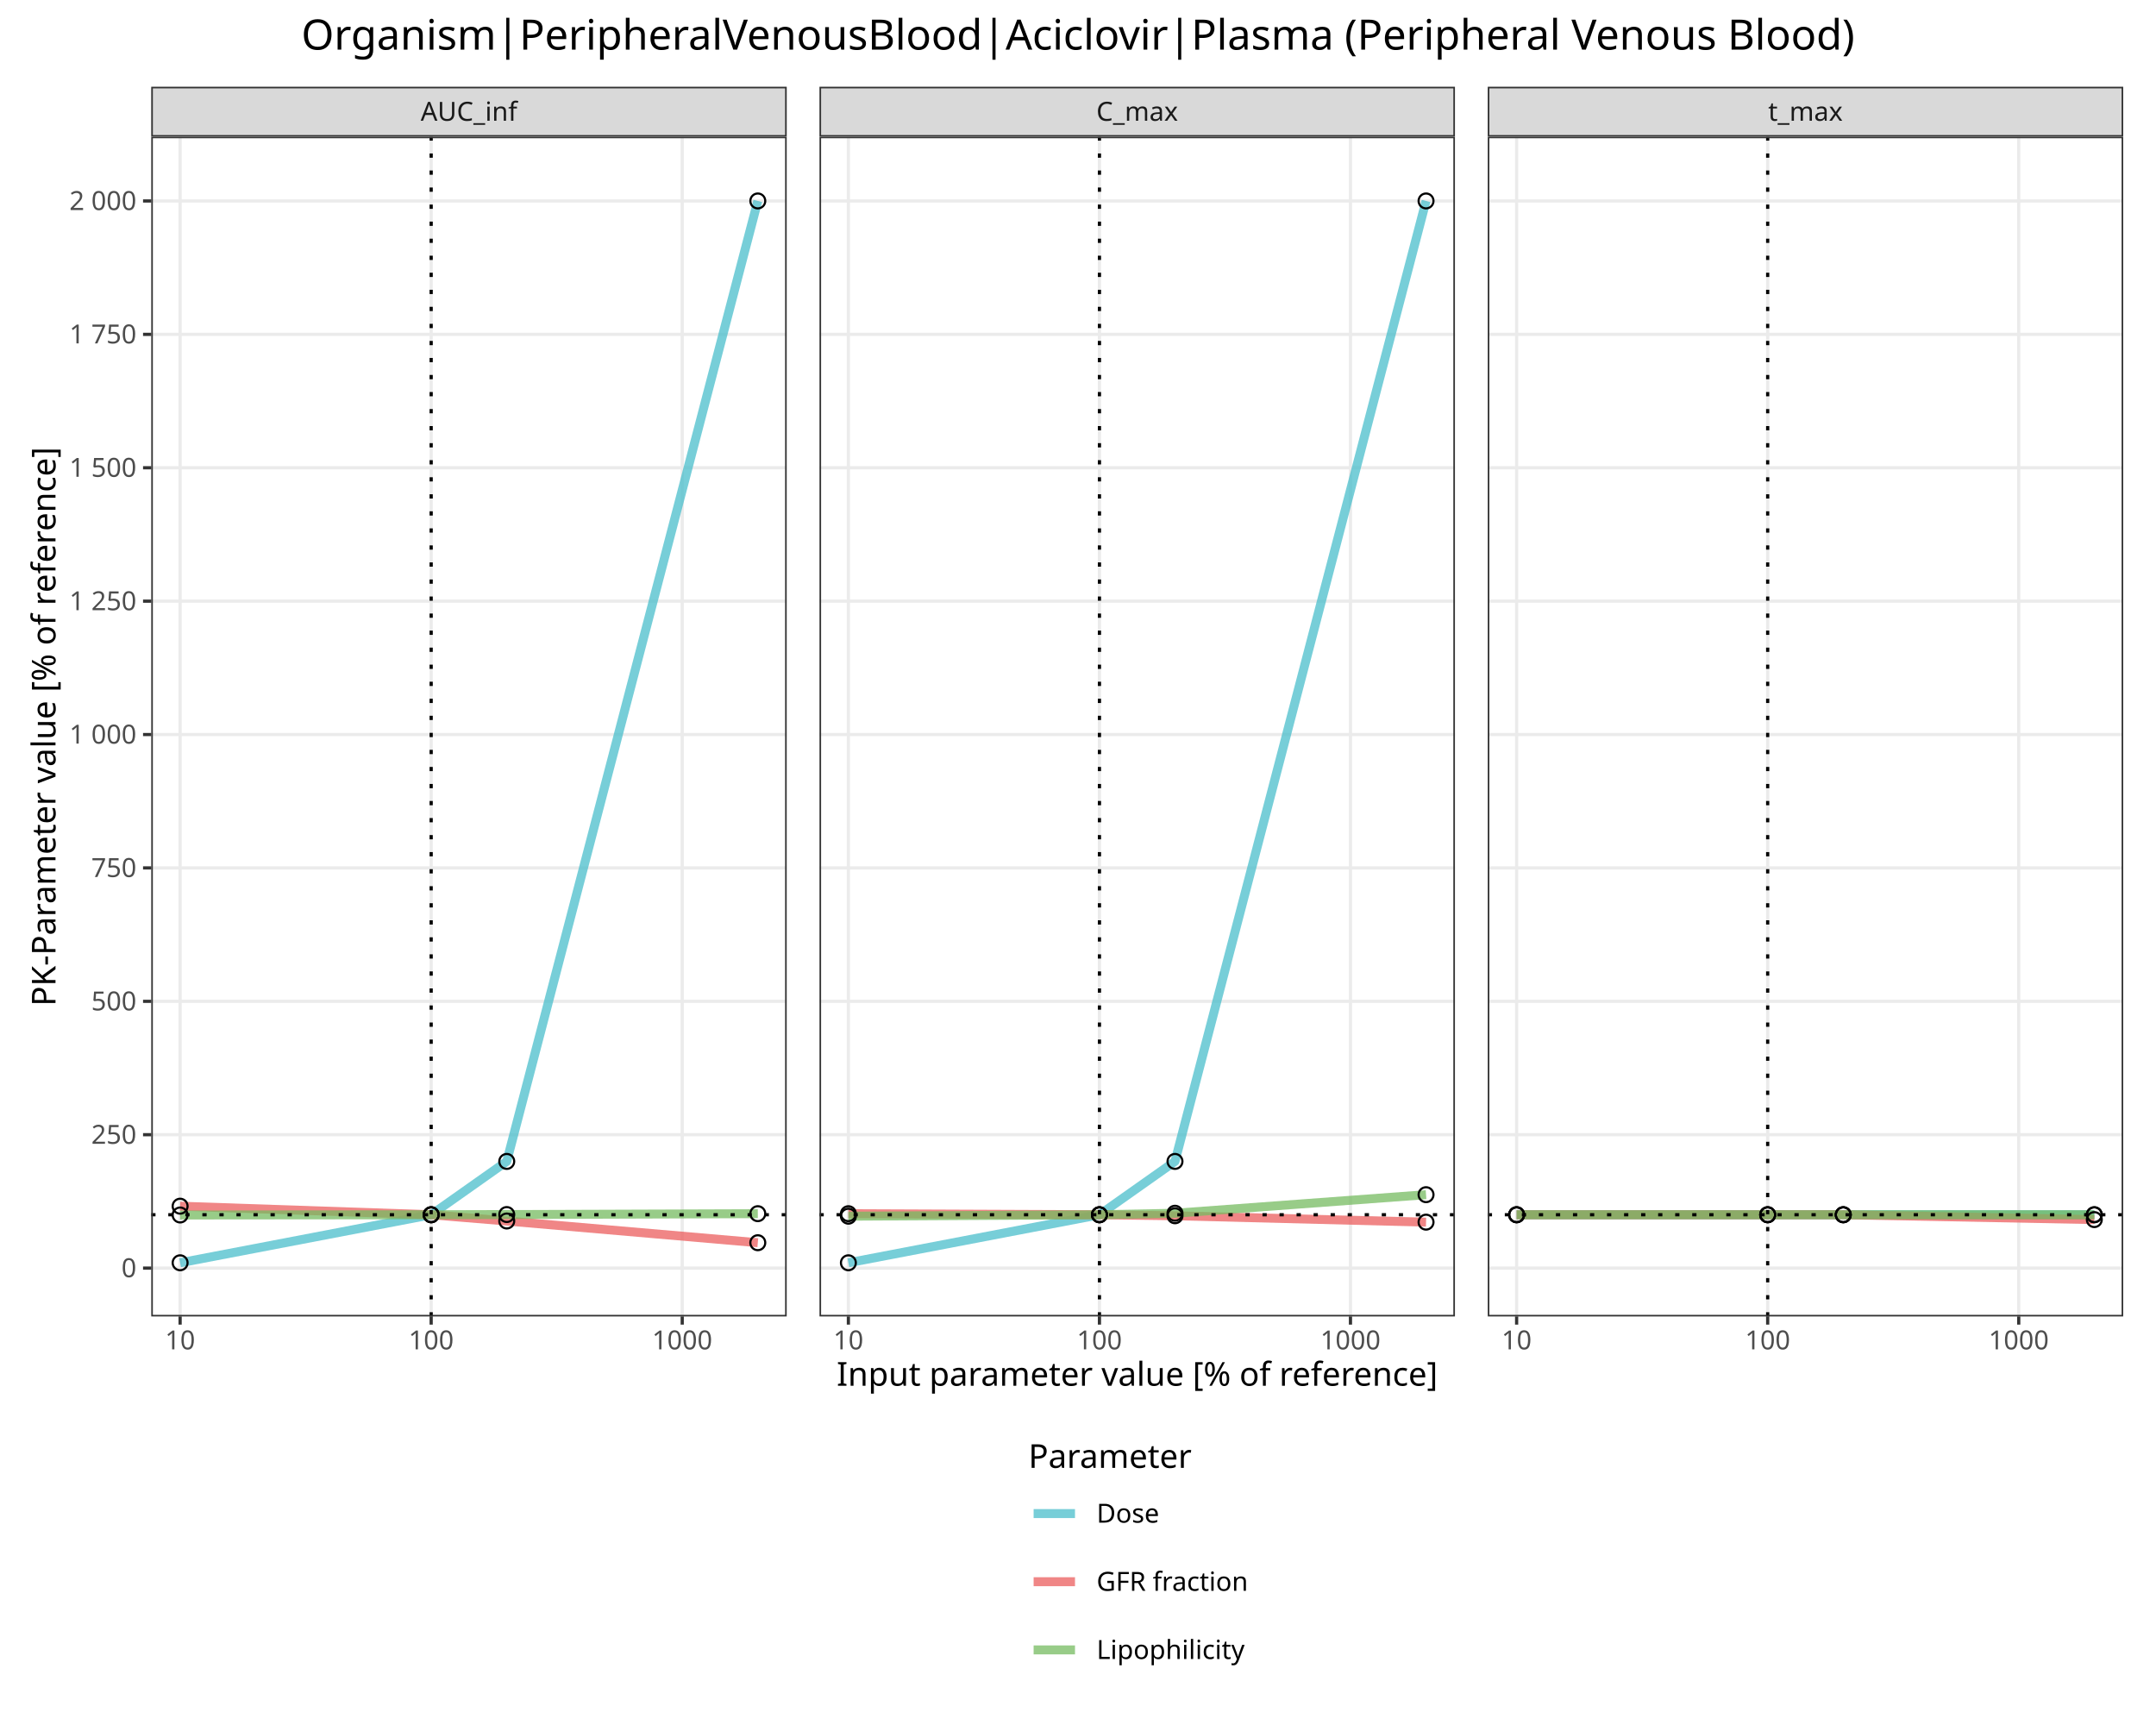
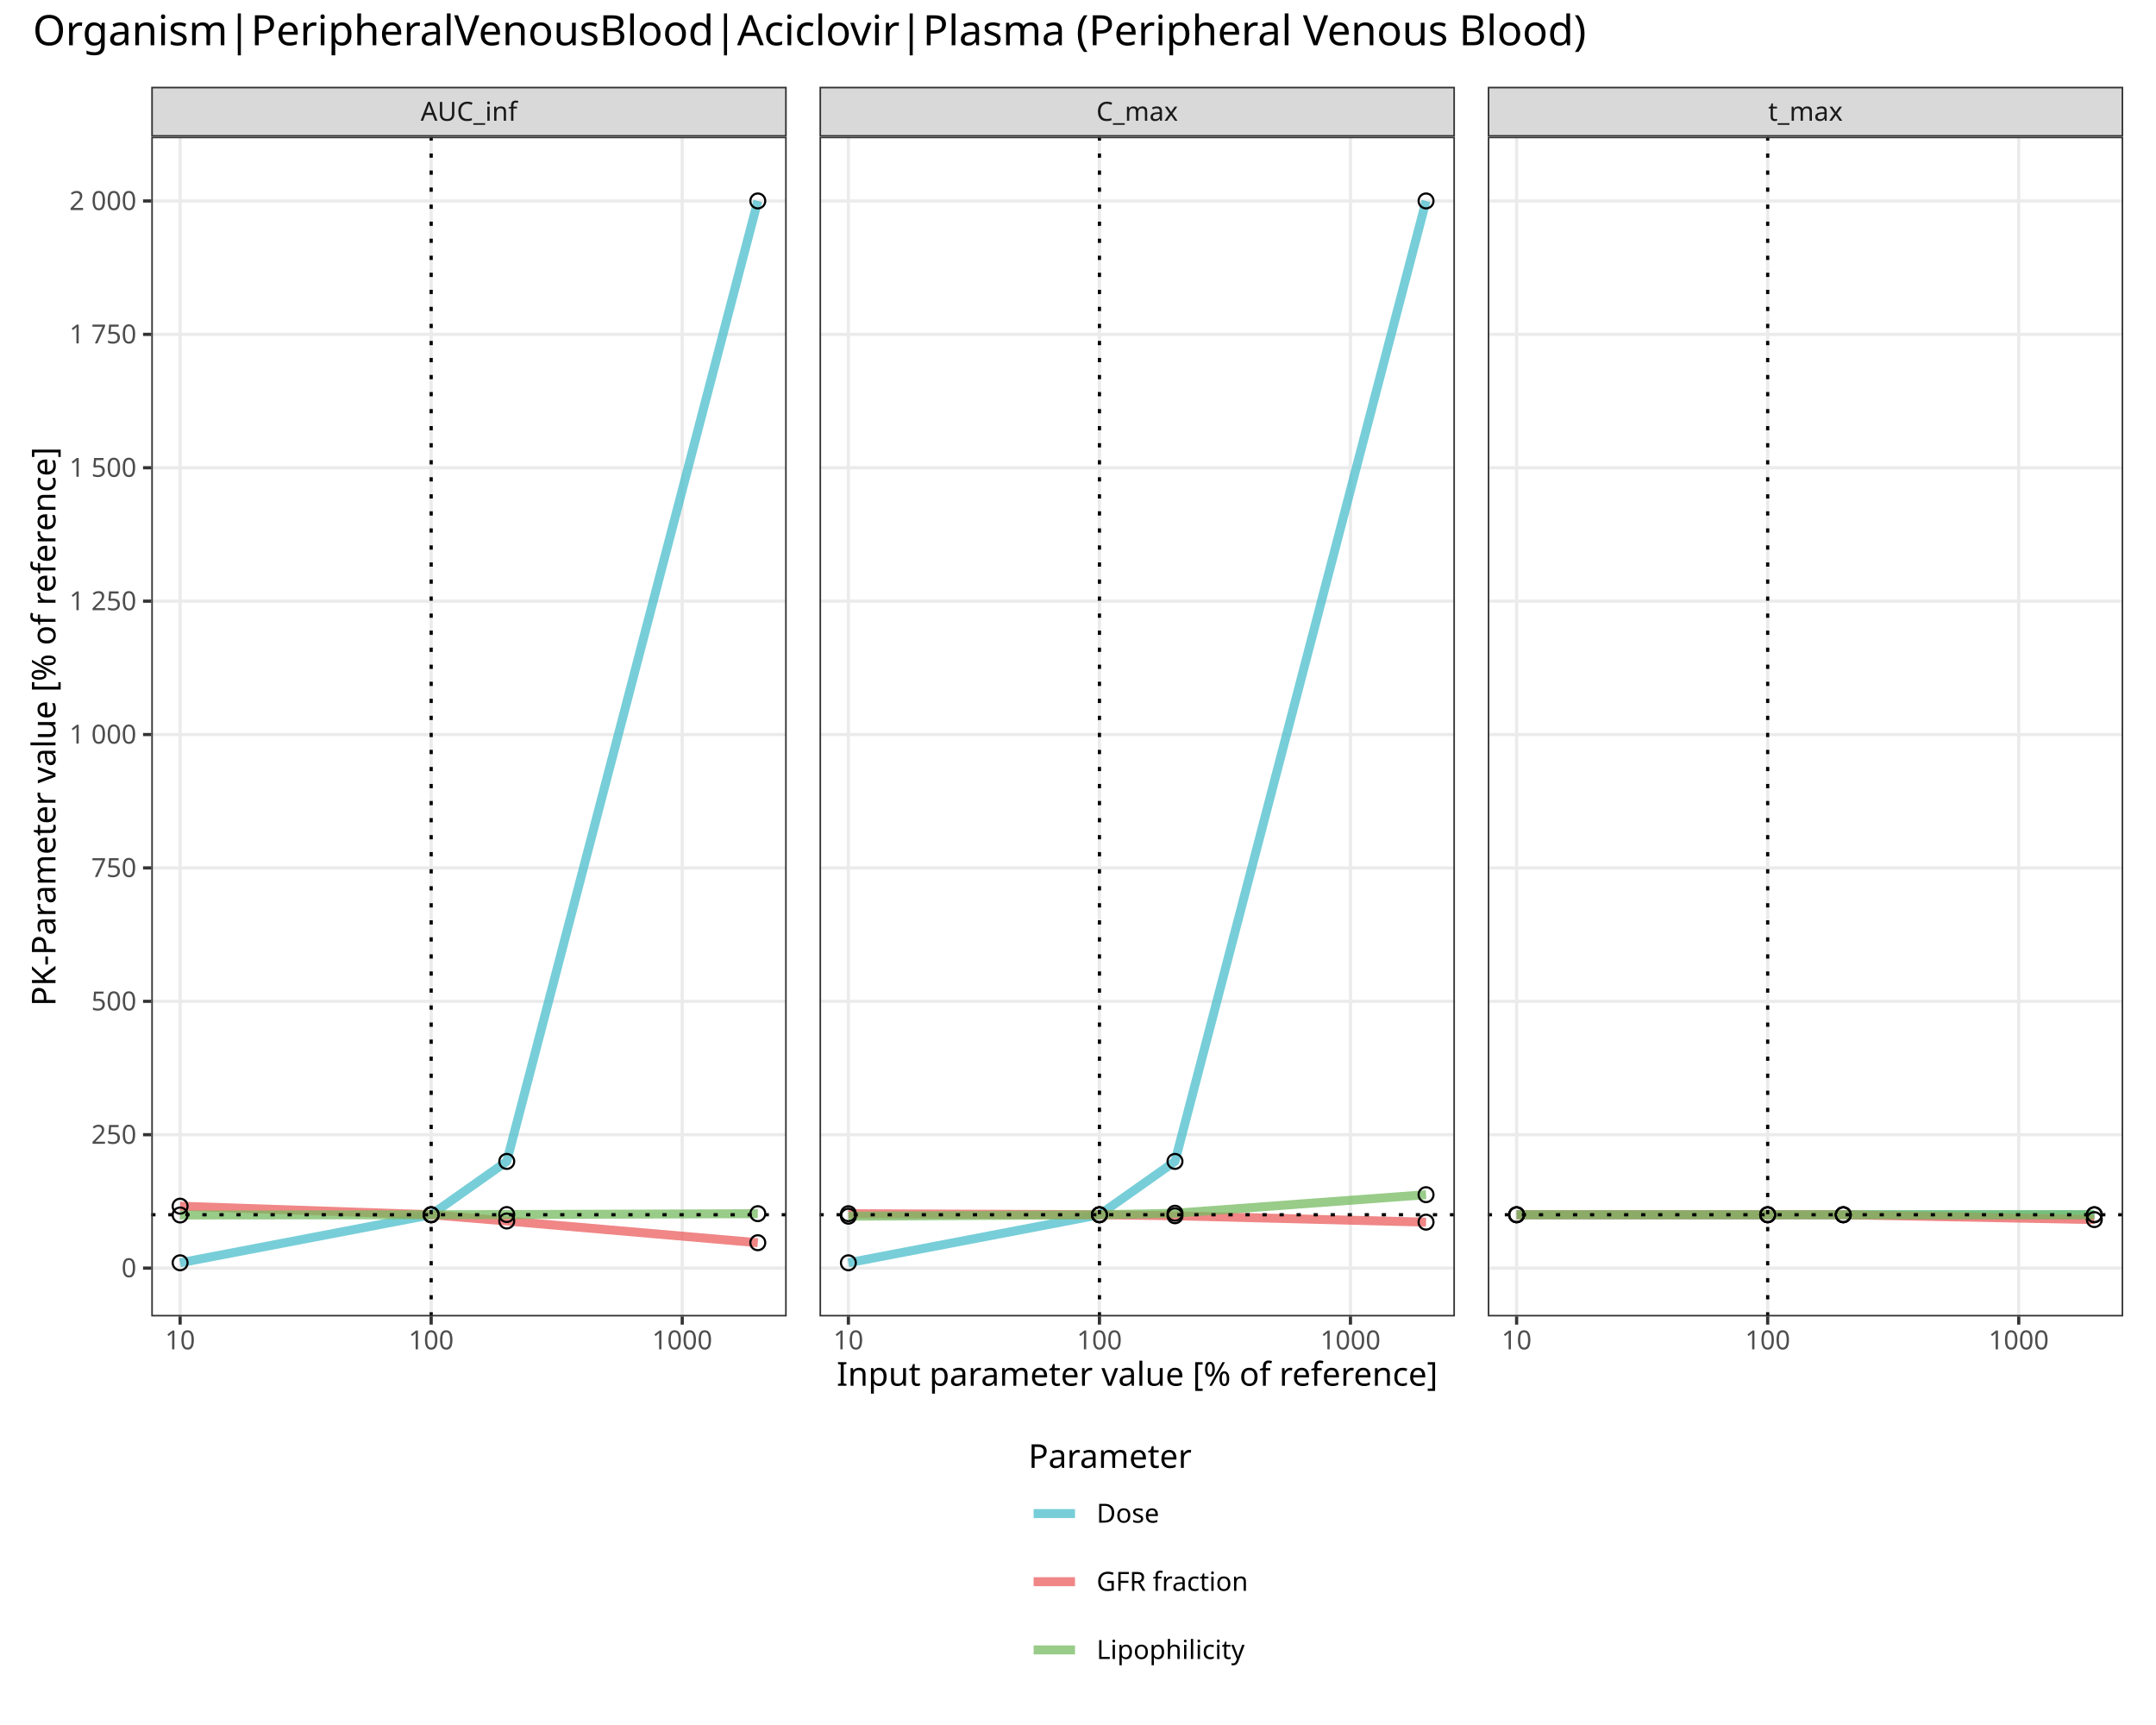
<svg xmlns="http://www.w3.org/2000/svg" class="svglite" data-engine-version="2.0" width="720.00pt" height="576.00pt" viewBox="0 0 720.00 576.00">
  <defs>
    <style type="text/css">
    .svglite line, .svglite polyline, .svglite polygon, .svglite path, .svglite rect, .svglite circle {
      fill: none;
      stroke: #000000;
      stroke-linecap: round;
      stroke-linejoin: round;
      stroke-miterlimit: 10.00;
    }
  </style>
  </defs>
  <rect width="100%" height="100%" style="stroke: none; fill: #FFFFFF;" />
  <defs>
    <clipPath id="cpMC4wMHw3MjAuMDB8MC4wMHw1NzYuMDA=">
      <rect x="0.00" y="0.00" width="720.00" height="576.00" />
    </clipPath>
  </defs>
  <g clip-path="url(#cpMC4wMHw3MjAuMDB8MC4wMHw1NzYuMDA=)">
    <rect x="0.00" y="0.00" width="720.00" height="576.00" style="stroke-width: 1.07; stroke: #FFFFFF; fill: #FFFFFF;" />
  </g>
  <defs>
    <clipPath id="cpNTAuNTF8NzA5LjA0fDQ1LjYzfDQzOS41OA==">
      <rect x="50.51" y="45.63" width="658.53" height="393.95" />
    </clipPath>
  </defs>
  <g clip-path="url(#cpNTAuNTF8NzA5LjA0fDQ1LjYzfDQzOS41OA==)">
</g>
  <g clip-path="url(#cpMC4wMHw3MjAuMDB8MC4wMHw1NzYuMDA=)">
</g>
  <defs>
    <clipPath id="cpNS40OHwyNjguMTl8MjMuNTB8NTcwLjUy">
      <rect x="5.48" y="23.50" width="262.71" height="547.02" />
    </clipPath>
  </defs>
  <g clip-path="url(#cpNS40OHwyNjguMTl8MjMuNTB8NTcwLjUy)">
    <rect x="5.48" y="23.50" width="262.71" height="547.02" style="stroke-width: 1.07; stroke: #FFFFFF; fill: #FFFFFF;" />
  </g>
  <g clip-path="url(#cpMC4wMHw3MjAuMDB8MC4wMHw1NzYuMDA=)">
</g>
  <defs>
    <clipPath id="cpMjY4LjE5fDQ5MS4zNnwyMy41MHw1NzAuNTI=">
      <rect x="268.19" y="23.50" width="223.16" height="547.02" />
    </clipPath>
  </defs>
  <g clip-path="url(#cpMjY4LjE5fDQ5MS4zNnwyMy41MHw1NzAuNTI=)">
    <rect x="268.19" y="23.50" width="223.16" height="547.02" style="stroke-width: 1.07; stroke: #FFFFFF; fill: #FFFFFF;" />
  </g>
  <g clip-path="url(#cpMC4wMHw3MjAuMDB8MC4wMHw1NzYuMDA=)">
</g>
  <defs>
    <clipPath id="cpNDkxLjM2fDcxNC41MnwyMy41MHw1NzAuNTI=">
      <rect x="491.36" y="23.50" width="223.16" height="547.02" />
    </clipPath>
  </defs>
  <g clip-path="url(#cpNDkxLjM2fDcxNC41MnwyMy41MHw1NzAuNTI=)">
    <rect x="491.36" y="23.50" width="223.16" height="547.02" style="stroke-width: 1.07; stroke: #FFFFFF; fill: #FFFFFF;" />
  </g>
  <g clip-path="url(#cpMC4wMHw3MjAuMDB8MC4wMHw1NzYuMDA=)">
</g>
  <defs>
    <clipPath id="cpNTAuNTF8MjYyLjcxfDQ1LjYzfDQzOS41OA==">
      <rect x="50.51" y="45.63" width="212.21" height="393.95" />
    </clipPath>
  </defs>
  <g clip-path="url(#cpNTAuNTF8MjYyLjcxfDQ1LjYzfDQzOS41OA==)">
    <rect x="50.51" y="45.63" width="212.21" height="393.95" style="stroke-width: 1.07; stroke: none; fill: #FFFFFF;" />
    <polyline points="50.51,423.44 262.71,423.44 " style="stroke-width: 1.07; stroke: #EBEBEB; stroke-linecap: butt;" />
    <polyline points="50.51,378.90 262.71,378.90 " style="stroke-width: 1.07; stroke: #EBEBEB; stroke-linecap: butt;" />
    <polyline points="50.51,334.36 262.71,334.36 " style="stroke-width: 1.07; stroke: #EBEBEB; stroke-linecap: butt;" />
    <polyline points="50.51,289.81 262.71,289.81 " style="stroke-width: 1.07; stroke: #EBEBEB; stroke-linecap: butt;" />
    <polyline points="50.51,245.27 262.71,245.27 " style="stroke-width: 1.07; stroke: #EBEBEB; stroke-linecap: butt;" />
    <polyline points="50.51,200.73 262.71,200.73 " style="stroke-width: 1.07; stroke: #EBEBEB; stroke-linecap: butt;" />
    <polyline points="50.51,156.19 262.71,156.19 " style="stroke-width: 1.07; stroke: #EBEBEB; stroke-linecap: butt;" />
    <polyline points="50.51,111.64 262.71,111.64 " style="stroke-width: 1.07; stroke: #EBEBEB; stroke-linecap: butt;" />
    <polyline points="50.51,67.10 262.71,67.10 " style="stroke-width: 1.07; stroke: #EBEBEB; stroke-linecap: butt;" />
    <polyline points="60.15,439.58 60.15,45.63 " style="stroke-width: 1.07; stroke: #EBEBEB; stroke-linecap: butt;" />
    <polyline points="143.99,439.58 143.99,45.63 " style="stroke-width: 1.07; stroke: #EBEBEB; stroke-linecap: butt;" />
    <polyline points="227.83,439.58 227.83,45.63 " style="stroke-width: 1.07; stroke: #EBEBEB; stroke-linecap: butt;" />
    <polyline points="60.15,421.66 143.99,405.62 169.23,387.81 253.07,67.10 " style="stroke-width: 2.99; stroke: #4ABDCB; stroke-opacity: 0.75; stroke-linecap: butt;" />
    <polyline points="60.15,402.76 143.99,405.62 169.23,407.71 253.07,414.96 " style="stroke-width: 2.99; stroke: #EA5E5E; stroke-opacity: 0.75; stroke-linecap: butt;" />
    <polyline points="60.15,405.70 143.99,405.62 169.23,405.55 253.07,405.26 " style="stroke-width: 2.99; stroke: #76BB60; stroke-opacity: 0.75; stroke-linecap: butt;" />
    <circle cx="60.15" cy="405.70" r="2.49" style="stroke-width: 0.71;" />
    <circle cx="143.99" cy="405.62" r="2.49" style="stroke-width: 0.71;" />
    <circle cx="169.23" cy="405.55" r="2.49" style="stroke-width: 0.71;" />
    <circle cx="253.07" cy="405.26" r="2.49" style="stroke-width: 0.71;" />
    <circle cx="60.15" cy="421.66" r="2.49" style="stroke-width: 0.71;" />
    <circle cx="143.99" cy="405.62" r="2.49" style="stroke-width: 0.71;" />
    <circle cx="169.23" cy="387.81" r="2.49" style="stroke-width: 0.71;" />
    <circle cx="253.07" cy="67.10" r="2.49" style="stroke-width: 0.71;" />
    <circle cx="60.15" cy="402.76" r="2.49" style="stroke-width: 0.71;" />
    <circle cx="143.99" cy="405.62" r="2.49" style="stroke-width: 0.71;" />
    <circle cx="169.23" cy="407.71" r="2.49" style="stroke-width: 0.71;" />
    <circle cx="253.07" cy="414.96" r="2.49" style="stroke-width: 0.71;" />
    <line x1="50.51" y1="405.62" x2="262.71" y2="405.62" style="stroke-width: 1.07; stroke-dasharray: 1.42,4.27; stroke-linecap: butt;" />
    <line x1="143.99" y1="439.58" x2="143.99" y2="45.63" style="stroke-width: 1.07; stroke-dasharray: 1.42,4.27; stroke-linecap: butt;" />
    <rect x="50.51" y="45.63" width="212.21" height="393.95" style="stroke-width: 1.07; stroke: #333333;" />
  </g>
  <g clip-path="url(#cpMC4wMHw3MjAuMDB8MC4wMHw1NzYuMDA=)">
</g>
  <defs>
    <clipPath id="cpNTAuNTF8MjYyLjcxfDI4Ljk4fDQ1LjYz">
      <rect x="50.51" y="28.98" width="212.21" height="16.65" />
    </clipPath>
  </defs>
  <g clip-path="url(#cpNTAuNTF8MjYyLjcxfDI4Ljk4fDQ1LjYz)">
    <rect x="50.51" y="28.98" width="212.21" height="16.65" style="stroke-width: 1.07; stroke: #333333; fill: #D9D9D9;" />
    <text x="156.61" y="40.33" text-anchor="middle" style="font-size: 8.80px; fill: #1A1A1A; font-family: sans;" textLength="32.77px" lengthAdjust="spacingAndGlyphs">AUC_inf</text>
  </g>
  <g clip-path="url(#cpMC4wMHw3MjAuMDB8MC4wMHw1NzYuMDA=)">
    <polyline points="60.15,442.32 60.15,439.58 " style="stroke-width: 1.07; stroke: #333333; stroke-linecap: butt;" />
    <polyline points="143.99,442.32 143.99,439.58 " style="stroke-width: 1.07; stroke: #333333; stroke-linecap: butt;" />
    <polyline points="227.83,442.32 227.83,439.58 " style="stroke-width: 1.07; stroke: #333333; stroke-linecap: butt;" />
    <text x="60.15" y="450.57" text-anchor="middle" style="font-size: 8.80px; fill: #4D4D4D; font-family: sans;" textLength="9.79px" lengthAdjust="spacingAndGlyphs">10</text>
    <text x="143.99" y="450.57" text-anchor="middle" style="font-size: 8.80px; fill: #4D4D4D; font-family: sans;" textLength="14.68px" lengthAdjust="spacingAndGlyphs">100</text>
    <text x="227.83" y="450.57" text-anchor="middle" style="font-size: 8.80px; fill: #4D4D4D; font-family: sans;" textLength="19.58px" lengthAdjust="spacingAndGlyphs">1000</text>
    <text x="45.58" y="426.47" text-anchor="end" style="font-size: 8.80px; fill: #4D4D4D; font-family: sans;" textLength="4.89px" lengthAdjust="spacingAndGlyphs">0</text>
    <text x="45.58" y="381.93" text-anchor="end" style="font-size: 8.80px; fill: #4D4D4D; font-family: sans;" textLength="14.68px" lengthAdjust="spacingAndGlyphs">250</text>
    <text x="45.58" y="337.38" text-anchor="end" style="font-size: 8.80px; fill: #4D4D4D; font-family: sans;" textLength="14.68px" lengthAdjust="spacingAndGlyphs">500</text>
    <text x="45.58" y="292.84" text-anchor="end" style="font-size: 8.80px; fill: #4D4D4D; font-family: sans;" textLength="14.68px" lengthAdjust="spacingAndGlyphs">750</text>
    <text x="45.58" y="248.30" text-anchor="end" style="font-size: 8.80px; fill: #4D4D4D; font-family: sans;" textLength="22.02px" lengthAdjust="spacingAndGlyphs">1 000</text>
    <text x="45.58" y="203.76" text-anchor="end" style="font-size: 8.80px; fill: #4D4D4D; font-family: sans;" textLength="22.02px" lengthAdjust="spacingAndGlyphs">1 250</text>
    <text x="45.58" y="159.21" text-anchor="end" style="font-size: 8.80px; fill: #4D4D4D; font-family: sans;" textLength="22.02px" lengthAdjust="spacingAndGlyphs">1 500</text>
    <text x="45.58" y="114.67" text-anchor="end" style="font-size: 8.80px; fill: #4D4D4D; font-family: sans;" textLength="22.02px" lengthAdjust="spacingAndGlyphs">1 750</text>
    <text x="45.58" y="70.13" text-anchor="end" style="font-size: 8.80px; fill: #4D4D4D; font-family: sans;" textLength="22.02px" lengthAdjust="spacingAndGlyphs">2 000</text>
    <polyline points="47.77,423.44 50.51,423.44 " style="stroke-width: 1.07; stroke: #333333; stroke-linecap: butt;" />
    <polyline points="47.77,378.90 50.51,378.90 " style="stroke-width: 1.07; stroke: #333333; stroke-linecap: butt;" />
    <polyline points="47.77,334.36 50.51,334.36 " style="stroke-width: 1.07; stroke: #333333; stroke-linecap: butt;" />
    <polyline points="47.77,289.81 50.51,289.81 " style="stroke-width: 1.07; stroke: #333333; stroke-linecap: butt;" />
    <polyline points="47.77,245.27 50.51,245.27 " style="stroke-width: 1.07; stroke: #333333; stroke-linecap: butt;" />
    <polyline points="47.77,200.73 50.51,200.73 " style="stroke-width: 1.07; stroke: #333333; stroke-linecap: butt;" />
    <polyline points="47.77,156.19 50.51,156.19 " style="stroke-width: 1.07; stroke: #333333; stroke-linecap: butt;" />
    <polyline points="47.77,111.64 50.51,111.64 " style="stroke-width: 1.07; stroke: #333333; stroke-linecap: butt;" />
    <polyline points="47.77,67.10 50.51,67.10 " style="stroke-width: 1.07; stroke: #333333; stroke-linecap: butt;" />
    <text transform="translate(18.53,242.61) rotate(-90)" text-anchor="middle" style="font-size: 11.00px; font-family: sans;" textLength="179.77px" lengthAdjust="spacingAndGlyphs">PK-Parameter value [% of reference]</text>
  </g>
  <defs>
    <clipPath id="cpMjczLjY3fDQ4NS44OHw0NS42M3w0MzkuNTg=">
      <rect x="273.67" y="45.63" width="212.21" height="393.95" />
    </clipPath>
  </defs>
  <g clip-path="url(#cpMjczLjY3fDQ4NS44OHw0NS42M3w0MzkuNTg=)">
    <rect x="273.67" y="45.63" width="212.21" height="393.95" style="stroke-width: 1.07; stroke: none; fill: #FFFFFF;" />
    <polyline points="273.67,423.44 485.88,423.44 " style="stroke-width: 1.07; stroke: #EBEBEB; stroke-linecap: butt;" />
    <polyline points="273.67,378.90 485.88,378.90 " style="stroke-width: 1.07; stroke: #EBEBEB; stroke-linecap: butt;" />
    <polyline points="273.67,334.36 485.88,334.36 " style="stroke-width: 1.07; stroke: #EBEBEB; stroke-linecap: butt;" />
    <polyline points="273.67,289.81 485.88,289.81 " style="stroke-width: 1.07; stroke: #EBEBEB; stroke-linecap: butt;" />
    <polyline points="273.67,245.27 485.88,245.27 " style="stroke-width: 1.07; stroke: #EBEBEB; stroke-linecap: butt;" />
    <polyline points="273.67,200.73 485.88,200.73 " style="stroke-width: 1.07; stroke: #EBEBEB; stroke-linecap: butt;" />
    <polyline points="273.67,156.19 485.88,156.19 " style="stroke-width: 1.07; stroke: #EBEBEB; stroke-linecap: butt;" />
    <polyline points="273.67,111.64 485.88,111.64 " style="stroke-width: 1.07; stroke: #EBEBEB; stroke-linecap: butt;" />
    <polyline points="273.67,67.10 485.88,67.10 " style="stroke-width: 1.07; stroke: #EBEBEB; stroke-linecap: butt;" />
    <polyline points="283.32,439.58 283.32,45.63 " style="stroke-width: 1.07; stroke: #EBEBEB; stroke-linecap: butt;" />
    <polyline points="367.16,439.58 367.16,45.63 " style="stroke-width: 1.07; stroke: #EBEBEB; stroke-linecap: butt;" />
    <polyline points="450.99,439.58 450.99,45.63 " style="stroke-width: 1.07; stroke: #EBEBEB; stroke-linecap: butt;" />
    <polyline points="283.32,421.66 367.16,405.62 392.39,387.81 476.23,67.10 " style="stroke-width: 2.99; stroke: #4ABDCB; stroke-opacity: 0.75; stroke-linecap: butt;" />
    <polyline points="283.32,405.27 367.16,405.62 392.39,405.96 476.23,408.09 " style="stroke-width: 2.99; stroke: #EA5E5E; stroke-opacity: 0.75; stroke-linecap: butt;" />
    <polyline points="283.32,406.10 367.16,405.62 392.39,405.12 476.23,398.92 " style="stroke-width: 2.99; stroke: #76BB60; stroke-opacity: 0.75; stroke-linecap: butt;" />
    <circle cx="283.32" cy="406.10" r="2.49" style="stroke-width: 0.71;" />
    <circle cx="367.16" cy="405.62" r="2.49" style="stroke-width: 0.71;" />
    <circle cx="392.39" cy="405.12" r="2.49" style="stroke-width: 0.71;" />
    <circle cx="476.23" cy="398.92" r="2.49" style="stroke-width: 0.71;" />
    <circle cx="283.32" cy="421.66" r="2.49" style="stroke-width: 0.71;" />
    <circle cx="367.16" cy="405.62" r="2.49" style="stroke-width: 0.71;" />
    <circle cx="392.39" cy="387.81" r="2.49" style="stroke-width: 0.71;" />
    <circle cx="476.23" cy="67.10" r="2.49" style="stroke-width: 0.71;" />
    <circle cx="283.32" cy="405.27" r="2.49" style="stroke-width: 0.71;" />
    <circle cx="367.16" cy="405.62" r="2.49" style="stroke-width: 0.71;" />
    <circle cx="392.39" cy="405.96" r="2.49" style="stroke-width: 0.71;" />
    <circle cx="476.23" cy="408.09" r="2.49" style="stroke-width: 0.71;" />
    <line x1="273.67" y1="405.62" x2="485.88" y2="405.62" style="stroke-width: 1.07; stroke-dasharray: 1.42,4.27; stroke-linecap: butt;" />
    <line x1="367.16" y1="439.58" x2="367.16" y2="45.63" style="stroke-width: 1.07; stroke-dasharray: 1.42,4.27; stroke-linecap: butt;" />
    <rect x="273.67" y="45.63" width="212.21" height="393.95" style="stroke-width: 1.07; stroke: #333333;" />
  </g>
  <g clip-path="url(#cpMC4wMHw3MjAuMDB8MC4wMHw1NzYuMDA=)">
</g>
  <defs>
    <clipPath id="cpMjczLjY3fDQ4NS44OHwyOC45OHw0NS42Mw==">
      <rect x="273.67" y="28.98" width="212.21" height="16.65" />
    </clipPath>
  </defs>
  <g clip-path="url(#cpMjczLjY3fDQ4NS44OHwyOC45OHw0NS42Mw==)">
    <rect x="273.67" y="28.98" width="212.21" height="16.65" style="stroke-width: 1.07; stroke: #333333; fill: #D9D9D9;" />
    <text x="379.77" y="40.33" text-anchor="middle" style="font-size: 8.80px; fill: #1A1A1A; font-family: sans;" textLength="27.88px" lengthAdjust="spacingAndGlyphs">C_max</text>
  </g>
  <g clip-path="url(#cpMC4wMHw3MjAuMDB8MC4wMHw1NzYuMDA=)">
    <polyline points="283.32,442.32 283.32,439.58 " style="stroke-width: 1.07; stroke: #333333; stroke-linecap: butt;" />
    <polyline points="367.16,442.32 367.16,439.58 " style="stroke-width: 1.07; stroke: #333333; stroke-linecap: butt;" />
    <polyline points="450.99,442.32 450.99,439.58 " style="stroke-width: 1.07; stroke: #333333; stroke-linecap: butt;" />
    <text x="283.32" y="450.57" text-anchor="middle" style="font-size: 8.80px; fill: #4D4D4D; font-family: sans;" textLength="9.79px" lengthAdjust="spacingAndGlyphs">10</text>
    <text x="367.16" y="450.57" text-anchor="middle" style="font-size: 8.80px; fill: #4D4D4D; font-family: sans;" textLength="14.68px" lengthAdjust="spacingAndGlyphs">100</text>
    <text x="450.99" y="450.57" text-anchor="middle" style="font-size: 8.80px; fill: #4D4D4D; font-family: sans;" textLength="19.58px" lengthAdjust="spacingAndGlyphs">1000</text>
  </g>
  <defs>
    <clipPath id="cpNDk2Ljg0fDcwOS4wNHw0NS42M3w0MzkuNTg=">
      <rect x="496.84" y="45.63" width="212.21" height="393.95" />
    </clipPath>
  </defs>
  <g clip-path="url(#cpNDk2Ljg0fDcwOS4wNHw0NS42M3w0MzkuNTg=)">
    <rect x="496.84" y="45.63" width="212.21" height="393.95" style="stroke-width: 1.07; stroke: none; fill: #FFFFFF;" />
    <polyline points="496.84,423.44 709.04,423.44 " style="stroke-width: 1.07; stroke: #EBEBEB; stroke-linecap: butt;" />
    <polyline points="496.84,378.90 709.04,378.90 " style="stroke-width: 1.07; stroke: #EBEBEB; stroke-linecap: butt;" />
    <polyline points="496.84,334.36 709.04,334.36 " style="stroke-width: 1.07; stroke: #EBEBEB; stroke-linecap: butt;" />
    <polyline points="496.84,289.81 709.04,289.81 " style="stroke-width: 1.07; stroke: #EBEBEB; stroke-linecap: butt;" />
    <polyline points="496.84,245.27 709.04,245.27 " style="stroke-width: 1.07; stroke: #EBEBEB; stroke-linecap: butt;" />
    <polyline points="496.84,200.73 709.04,200.73 " style="stroke-width: 1.07; stroke: #EBEBEB; stroke-linecap: butt;" />
    <polyline points="496.84,156.19 709.04,156.19 " style="stroke-width: 1.07; stroke: #EBEBEB; stroke-linecap: butt;" />
    <polyline points="496.84,111.64 709.04,111.64 " style="stroke-width: 1.07; stroke: #EBEBEB; stroke-linecap: butt;" />
    <polyline points="496.84,67.10 709.04,67.10 " style="stroke-width: 1.07; stroke: #EBEBEB; stroke-linecap: butt;" />
    <polyline points="506.48,439.58 506.48,45.63 " style="stroke-width: 1.07; stroke: #EBEBEB; stroke-linecap: butt;" />
    <polyline points="590.32,439.58 590.32,45.63 " style="stroke-width: 1.07; stroke: #EBEBEB; stroke-linecap: butt;" />
    <polyline points="674.16,439.58 674.16,45.63 " style="stroke-width: 1.07; stroke: #EBEBEB; stroke-linecap: butt;" />
    <polyline points="506.48,405.62 590.32,405.62 615.56,405.62 699.40,405.62 " style="stroke-width: 2.99; stroke: #4ABDCB; stroke-opacity: 0.75; stroke-linecap: butt;" />
    <polyline points="506.48,405.62 590.32,405.62 615.56,405.62 699.40,407.24 " style="stroke-width: 2.99; stroke: #EA5E5E; stroke-opacity: 0.75; stroke-linecap: butt;" />
    <polyline points="506.48,405.62 590.32,405.62 615.56,405.62 699.40,405.62 " style="stroke-width: 2.99; stroke: #76BB60; stroke-opacity: 0.75; stroke-linecap: butt;" />
    <circle cx="506.48" cy="405.62" r="2.49" style="stroke-width: 0.71;" />
    <circle cx="590.32" cy="405.62" r="2.49" style="stroke-width: 0.71;" />
    <circle cx="615.56" cy="405.62" r="2.49" style="stroke-width: 0.71;" />
    <circle cx="699.40" cy="405.62" r="2.49" style="stroke-width: 0.71;" />
    <circle cx="506.48" cy="405.62" r="2.49" style="stroke-width: 0.71;" />
    <circle cx="590.32" cy="405.62" r="2.49" style="stroke-width: 0.71;" />
    <circle cx="615.56" cy="405.62" r="2.49" style="stroke-width: 0.71;" />
    <circle cx="699.40" cy="405.62" r="2.49" style="stroke-width: 0.71;" />
    <circle cx="506.48" cy="405.62" r="2.49" style="stroke-width: 0.71;" />
    <circle cx="590.32" cy="405.62" r="2.49" style="stroke-width: 0.71;" />
    <circle cx="615.56" cy="405.62" r="2.49" style="stroke-width: 0.71;" />
    <circle cx="699.40" cy="407.24" r="2.49" style="stroke-width: 0.71;" />
    <line x1="496.84" y1="405.62" x2="709.04" y2="405.62" style="stroke-width: 1.07; stroke-dasharray: 1.42,4.27; stroke-linecap: butt;" />
    <line x1="590.32" y1="439.58" x2="590.32" y2="45.63" style="stroke-width: 1.07; stroke-dasharray: 1.42,4.27; stroke-linecap: butt;" />
    <rect x="496.84" y="45.63" width="212.21" height="393.95" style="stroke-width: 1.07; stroke: #333333;" />
  </g>
  <g clip-path="url(#cpMC4wMHw3MjAuMDB8MC4wMHw1NzYuMDA=)">
</g>
  <defs>
    <clipPath id="cpNDk2Ljg0fDcwOS4wNHwyOC45OHw0NS42Mw==">
      <rect x="496.84" y="28.98" width="212.21" height="16.65" />
    </clipPath>
  </defs>
  <g clip-path="url(#cpNDk2Ljg0fDcwOS4wNHwyOC45OHw0NS42Mw==)">
    <rect x="496.84" y="28.98" width="212.21" height="16.65" style="stroke-width: 1.07; stroke: #333333; fill: #D9D9D9;" />
    <text x="602.94" y="40.33" text-anchor="middle" style="font-size: 8.80px; fill: #1A1A1A; font-family: sans;" textLength="23.97px" lengthAdjust="spacingAndGlyphs">t_max</text>
  </g>
  <g clip-path="url(#cpMC4wMHw3MjAuMDB8MC4wMHw1NzYuMDA=)">
    <polyline points="506.48,442.32 506.48,439.58 " style="stroke-width: 1.07; stroke: #333333; stroke-linecap: butt;" />
    <polyline points="590.32,442.32 590.32,439.58 " style="stroke-width: 1.07; stroke: #333333; stroke-linecap: butt;" />
    <polyline points="674.16,442.32 674.16,439.58 " style="stroke-width: 1.07; stroke: #333333; stroke-linecap: butt;" />
    <text x="506.48" y="450.57" text-anchor="middle" style="font-size: 8.80px; fill: #4D4D4D; font-family: sans;" textLength="9.79px" lengthAdjust="spacingAndGlyphs">10</text>
    <text x="590.32" y="450.57" text-anchor="middle" style="font-size: 8.80px; fill: #4D4D4D; font-family: sans;" textLength="14.68px" lengthAdjust="spacingAndGlyphs">100</text>
    <text x="674.16" y="450.57" text-anchor="middle" style="font-size: 8.80px; fill: #4D4D4D; font-family: sans;" textLength="19.58px" lengthAdjust="spacingAndGlyphs">1000</text>
    <text x="379.77" y="462.71" text-anchor="middle" style="font-size: 11.00px; font-family: sans;" textLength="187.73px" lengthAdjust="spacingAndGlyphs">Input parameter value [% of reference]</text>
    <rect x="337.97" y="475.95" width="83.60" height="89.09" style="stroke-width: 1.07; stroke: none; fill: #FFFFFF;" />
    <text x="343.45" y="490.14" style="font-size: 11.00px; font-family: sans;" textLength="51.36px" lengthAdjust="spacingAndGlyphs">Parameter</text>
    <rect x="343.45" y="496.76" width="17.28" height="17.28" style="stroke-width: 1.07; stroke: none; fill: #FFFFFF;" />
    <line x1="345.18" y1="505.40" x2="359.00" y2="505.40" style="stroke-width: 2.99; stroke: #4ABDCB; stroke-opacity: 0.75; stroke-linecap: butt;" />
    <rect x="343.45" y="519.52" width="17.28" height="17.28" style="stroke-width: 1.07; stroke: none; fill: #FFFFFF;" />
    <line x1="345.18" y1="528.16" x2="359.00" y2="528.16" style="stroke-width: 2.99; stroke: #EA5E5E; stroke-opacity: 0.75; stroke-linecap: butt;" />
    <rect x="343.45" y="542.28" width="17.28" height="17.28" style="stroke-width: 1.07; stroke: none; fill: #FFFFFF;" />
    <line x1="345.18" y1="550.92" x2="359.00" y2="550.92" style="stroke-width: 2.99; stroke: #76BB60; stroke-opacity: 0.75; stroke-linecap: butt;" />
    <text x="366.21" y="508.43" style="font-size: 8.80px; font-family: sans;" textLength="20.55px" lengthAdjust="spacingAndGlyphs">Dose</text>
    <text x="366.21" y="531.19" style="font-size: 8.80px; font-family: sans;" textLength="49.89px" lengthAdjust="spacingAndGlyphs">GFR fraction</text>
    <text x="366.21" y="553.95" style="font-size: 8.80px; font-family: sans;" textLength="45.49px" lengthAdjust="spacingAndGlyphs">Lipophilicity</text>
-     <text x="360.00" y="16.57" text-anchor="middle" style="font-size: 14.00px; font-family: sans;" textLength="485.66px" lengthAdjust="spacingAndGlyphs">Organism|PeripheralVenousBlood|Aciclovir|Plasma (Peripheral Venous Blood)</text>
+     <text x="10.96" y="15.11" style="font-size: 14.00px; font-family: sans;" textLength="485.66px" lengthAdjust="spacingAndGlyphs">Organism|PeripheralVenousBlood|Aciclovir|Plasma (Peripheral Venous Blood)</text>
  </g>
</svg>
